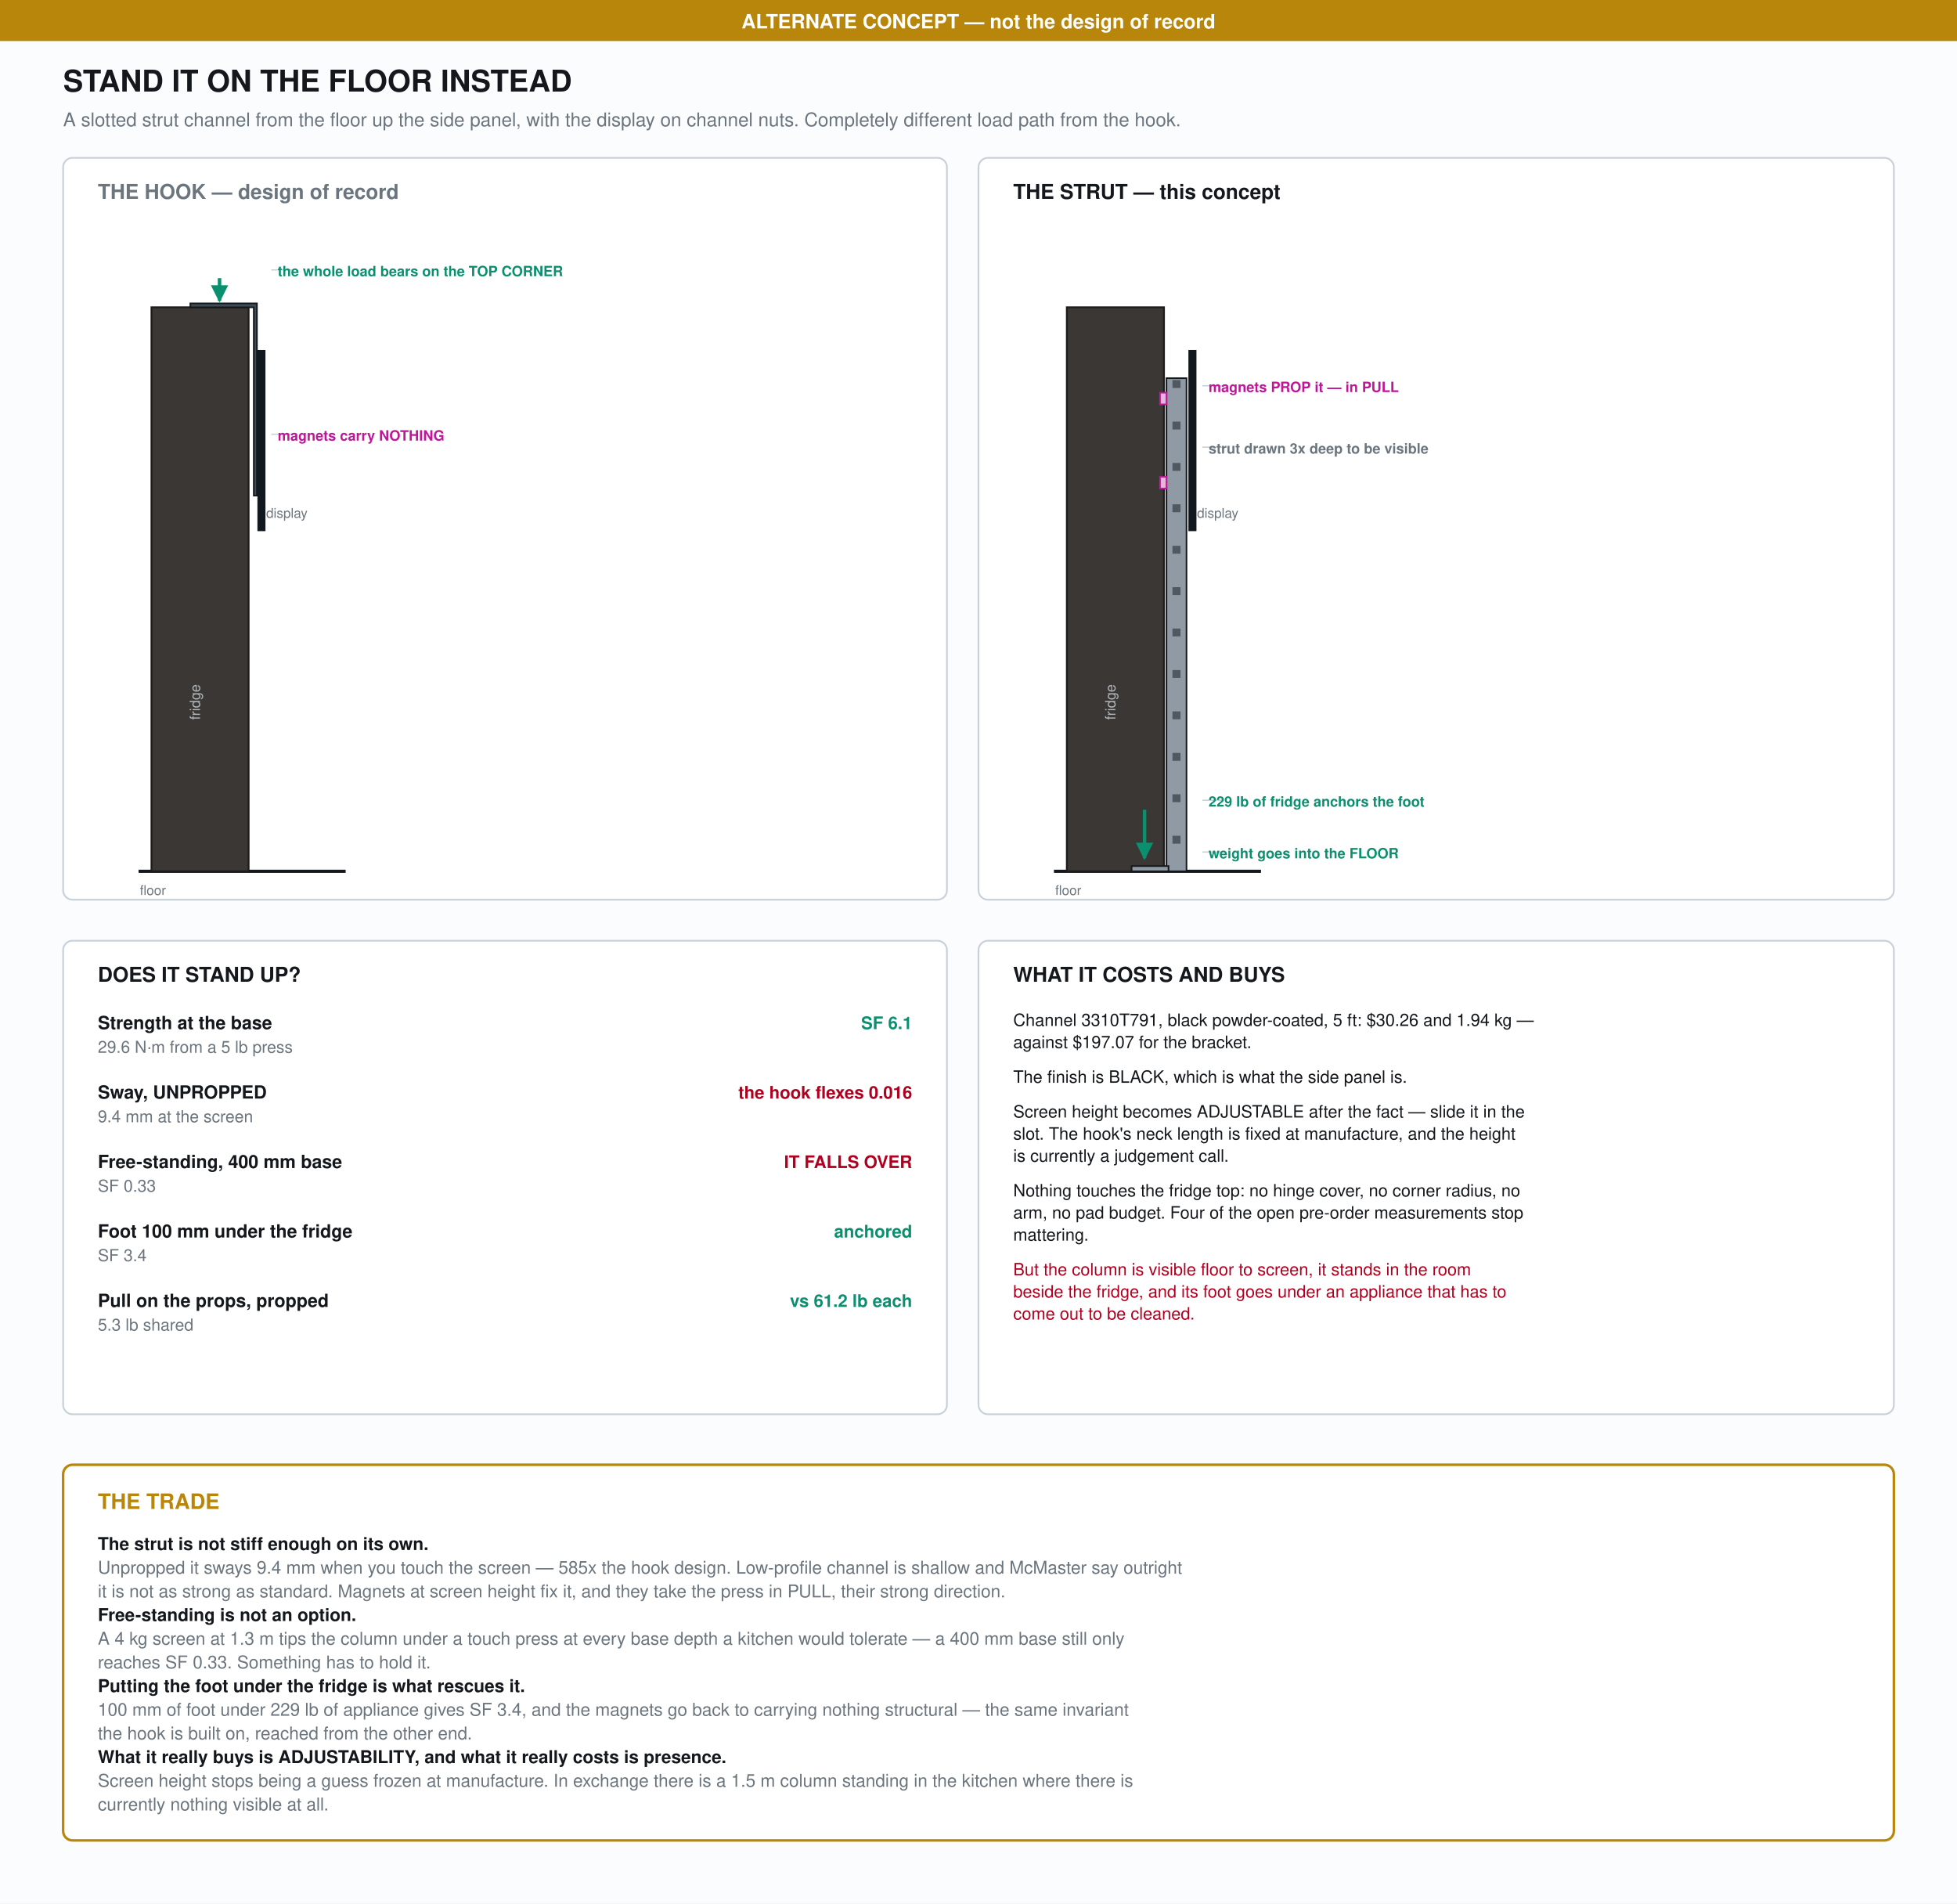
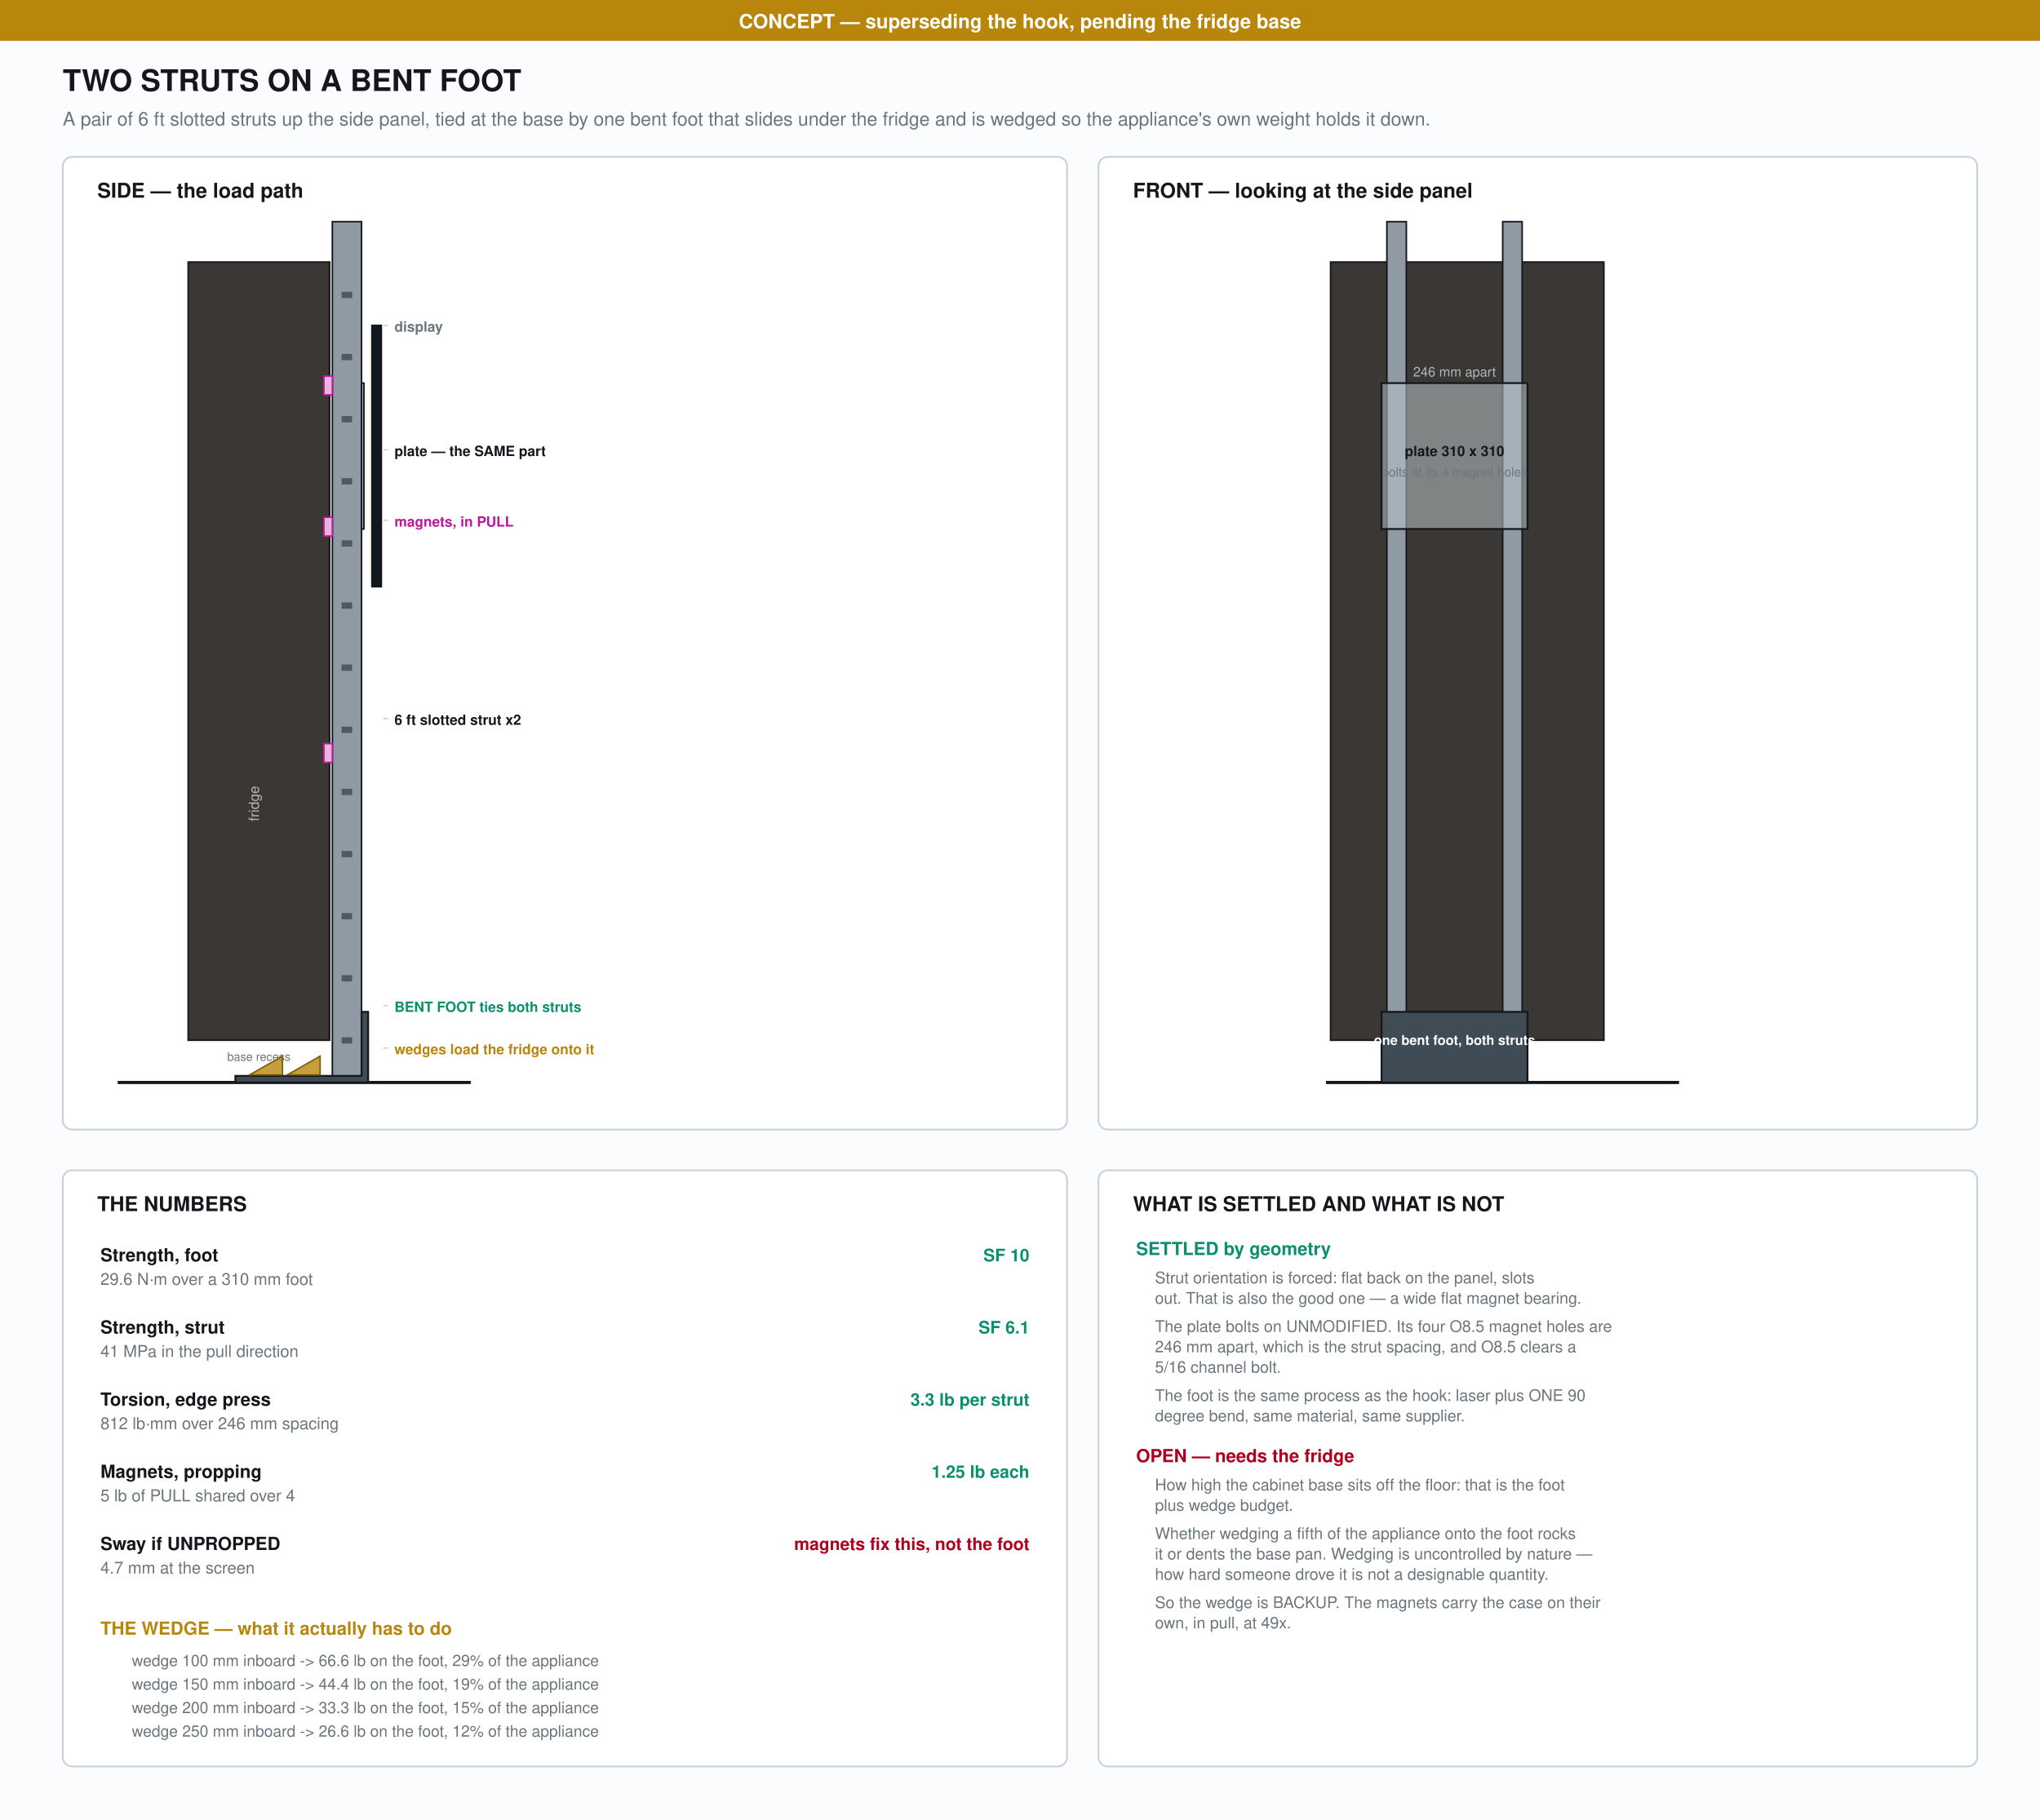
- <svg xmlns="http://www.w3.org/2000/svg" width="1240" height="1206" viewBox="0 0 1240 1206">
-   <rect width="1240" height="1206" fill="#fbfcfd" />
-   <defs>
-     <marker id="ar" viewBox="0 0 10 10" refX="9" refY="5" markerWidth="5" markerHeight="5" orient="auto">
-       <path d="M0,0 L10,5 L0,10 z" fill="#0a8f6f" />
-     </marker>
-   </defs>
-   <rect width="1240" height="26" fill="#b8860b" />
-   <text x="620.00" y="18.00" font-family="Helvetica,Arial,sans-serif" font-size="12.5" text-anchor="middle" fill="#fff" font-weight="bold">ALTERNATE CONCEPT — not the design of record</text>
-   <text x="40.00" y="58.00" font-family="Helvetica,Arial,sans-serif" font-size="19" text-anchor="start" fill="#14181c" font-weight="bold">STAND IT ON THE FLOOR INSTEAD</text>
-   <text x="40.00" y="80.00" font-family="Helvetica,Arial,sans-serif" font-size="12" text-anchor="start" fill="#6b757e" font-weight="normal">A slotted strut channel from the floor up the side panel, with the display on channel nuts. Completely different load path from the hook.</text>
-   <rect x="40.0" y="100.0" width="560.0" height="470.0" rx="6" fill="#fff" stroke="#c9d1d8" stroke-width="1.1" />
-   <text x="62.00" y="126.00" font-family="Helvetica,Arial,sans-serif" font-size="13" text-anchor="start" fill="#6b757e" font-weight="bold">THE HOOK — design of record</text>
-   <line x1="87.8" y1="552.0" x2="219.0" y2="552.0" stroke="#14181c" stroke-width="2" />
-   <text x="88.62" y="567.00" font-family="Helvetica,Arial,sans-serif" font-size="8.5" text-anchor="start" fill="#6b757e" font-weight="normal">floor</text>
-   <rect x="96.0" y="194.7" width="61.5" height="357.3" fill="#3a3734" stroke="#1f1d1b" stroke-width="1.2" />
-   <text x="126.75" y="444.80" font-family="Helvetica,Arial,sans-serif" font-size="9" text-anchor="middle" fill="#b0b6b9" font-weight="normal" transform="rotate(-90.0 126.75 444.80)">fridge</text>
-   <path d="M160.8 314.0 L160.8 194.7 L120.6 194.7 L120.6 192.2 L162.8 192.2 L162.8 314.0 Z" fill="#3f4b55" stroke="#14181c" stroke-width="1" />
-   <path d="M139.1 176.2 L139.1 190.6" stroke="#0a8f6f" stroke-width="2.2" marker-end="url(#ar)" />
-   <rect x="163.6" y="222.2" width="4.1" height="113.8" fill="#101820" stroke="#14181c" stroke-width="1" />
-   <text x="168.65" y="328.04" font-family="Helvetica,Arial,sans-serif" font-size="8.5" text-anchor="start" fill="#6b757e" font-weight="normal">display</text>
-   <line x1="185.6" y1="171.0" x2="171.9" y2="171.0" stroke="#c9d1d8" stroke-width="0.8" />
-   <line x1="185.6" y1="275.1" x2="171.9" y2="275.1" stroke="#c9d1d8" stroke-width="0.8" />
-   <text x="175.95" y="174.99" font-family="Helvetica,Arial,sans-serif" font-size="9.0" text-anchor="start" fill="#0a8f6f" font-weight="bold">the whole load bears on the TOP CORNER</text>
-   <text x="175.95" y="279.13" font-family="Helvetica,Arial,sans-serif" font-size="9.0" text-anchor="start" fill="#c0169a" font-weight="bold">magnets carry NOTHING</text>
-   <rect x="620.0" y="100.0" width="580.0" height="470.0" rx="6" fill="#fff" stroke="#c9d1d8" stroke-width="1.1" />
-   <text x="642.00" y="126.00" font-family="Helvetica,Arial,sans-serif" font-size="13" text-anchor="start" fill="#14181c" font-weight="bold">THE STRUT — this concept</text>
-   <line x1="667.8" y1="552.0" x2="799.0" y2="552.0" stroke="#14181c" stroke-width="2" />
-   <text x="668.62" y="567.00" font-family="Helvetica,Arial,sans-serif" font-size="8.5" text-anchor="start" fill="#6b757e" font-weight="normal">floor</text>
-   <rect x="676.0" y="194.7" width="61.5" height="357.3" fill="#3a3734" stroke="#1f1d1b" stroke-width="1.2" />
-   <text x="706.75" y="444.80" font-family="Helvetica,Arial,sans-serif" font-size="9" text-anchor="middle" fill="#b0b6b9" font-weight="normal" transform="rotate(-90.0 706.75 444.80)">fridge</text>
-   <rect x="739.1" y="239.6" width="12.7" height="312.4" fill="#8f9aa4" stroke="#14181c" stroke-width="1" />
-   <rect x="742.9" y="529.5" width="5.1" height="5" fill="#14181c" fill-opacity="0.5" />
-   <rect x="742.9" y="503.2" width="5.1" height="5" fill="#14181c" fill-opacity="0.5" />
-   <rect x="742.9" y="477.0" width="5.1" height="5" fill="#14181c" fill-opacity="0.5" />
-   <rect x="742.9" y="450.7" width="5.1" height="5" fill="#14181c" fill-opacity="0.5" />
-   <rect x="742.9" y="424.5" width="5.1" height="5" fill="#14181c" fill-opacity="0.5" />
-   <rect x="742.9" y="398.2" width="5.1" height="5" fill="#14181c" fill-opacity="0.5" />
-   <rect x="742.9" y="372.0" width="5.1" height="5" fill="#14181c" fill-opacity="0.5" />
-   <rect x="742.9" y="345.8" width="5.1" height="5" fill="#14181c" fill-opacity="0.5" />
-   <rect x="742.9" y="319.5" width="5.1" height="5" fill="#14181c" fill-opacity="0.5" />
-   <rect x="742.9" y="293.3" width="5.1" height="5" fill="#14181c" fill-opacity="0.5" />
-   <rect x="742.9" y="267.1" width="5.1" height="5" fill="#14181c" fill-opacity="0.5" />
-   <rect x="742.9" y="240.8" width="5.1" height="5" fill="#14181c" fill-opacity="0.5" />
-   <rect x="717.0" y="548.7" width="23.4" height="3.3" fill="#8f9aa4" stroke="#14181c" stroke-width="1" />
-   <path d="M725.2 513.0 L725.2 543.8" stroke="#0a8f6f" stroke-width="2.2" marker-end="url(#ar)" />
-   <rect x="735.0" y="302.1" width="4.1" height="7.4" fill="#e7b6dd" stroke="#c0169a" stroke-width="1" />
-   <rect x="735.0" y="248.8" width="4.1" height="7.4" fill="#e7b6dd" stroke="#c0169a" stroke-width="1" />
-   <rect x="753.5" y="222.2" width="4.1" height="113.8" fill="#101820" stroke="#14181c" stroke-width="1" />
-   <text x="758.47" y="328.04" font-family="Helvetica,Arial,sans-serif" font-size="8.5" text-anchor="start" fill="#6b757e" font-weight="normal">display</text>
-   <line x1="775.5" y1="244.4" x2="761.8" y2="244.4" stroke="#c9d1d8" stroke-width="0.8" />
-   <line x1="775.5" y1="283.3" x2="761.8" y2="283.3" stroke="#c9d1d8" stroke-width="0.8" />
-   <line x1="775.5" y1="507.0" x2="761.8" y2="507.0" stroke="#c9d1d8" stroke-width="0.8" />
-   <line x1="775.5" y1="539.8" x2="761.8" y2="539.8" stroke="#c9d1d8" stroke-width="0.8" />
-   <text x="765.77" y="248.38" font-family="Helvetica,Arial,sans-serif" font-size="9.0" text-anchor="start" fill="#c0169a" font-weight="bold">magnets PROP it — in PULL</text>
-   <text x="765.77" y="287.33" font-family="Helvetica,Arial,sans-serif" font-size="9.0" text-anchor="start" fill="#6b757e" font-weight="bold">strut drawn 3x deep to be visible</text>
-   <text x="765.77" y="511.00" font-family="Helvetica,Arial,sans-serif" font-size="9.0" text-anchor="start" fill="#0a8f6f" font-weight="bold">229 lb of fridge anchors the foot</text>
-   <text x="765.77" y="543.80" font-family="Helvetica,Arial,sans-serif" font-size="9.0" text-anchor="start" fill="#0a8f6f" font-weight="bold">weight goes into the FLOOR</text>
-   <rect x="40.0" y="596.0" width="560.0" height="300.0" rx="6" fill="#fff" stroke="#c9d1d8" stroke-width="1.1" />
-   <text x="62.00" y="622.00" font-family="Helvetica,Arial,sans-serif" font-size="13" text-anchor="start" fill="#14181c" font-weight="bold">DOES IT STAND UP?</text>
-   <text x="62.00" y="652.00" font-family="Helvetica,Arial,sans-serif" font-size="11.5" text-anchor="start" fill="#14181c" font-weight="bold">Strength at the base</text>
-   <text x="62.00" y="667.00" font-family="Helvetica,Arial,sans-serif" font-size="10.5" text-anchor="start" fill="#6b757e" font-weight="normal">29.6 N·m from a 5 lb press</text>
-   <text x="578.00" y="652.00" font-family="Helvetica,Arial,sans-serif" font-size="11" text-anchor="end" fill="#0a8f6f" font-weight="bold">SF 6.1</text>
-   <text x="62.00" y="696.00" font-family="Helvetica,Arial,sans-serif" font-size="11.5" text-anchor="start" fill="#14181c" font-weight="bold">Sway, UNPROPPED</text>
-   <text x="62.00" y="711.00" font-family="Helvetica,Arial,sans-serif" font-size="10.5" text-anchor="start" fill="#6b757e" font-weight="normal">9.4 mm at the screen</text>
-   <text x="578.00" y="696.00" font-family="Helvetica,Arial,sans-serif" font-size="11" text-anchor="end" fill="#b00020" font-weight="bold">the hook flexes 0.016</text>
-   <text x="62.00" y="740.00" font-family="Helvetica,Arial,sans-serif" font-size="11.5" text-anchor="start" fill="#14181c" font-weight="bold">Free-standing, 400 mm base</text>
-   <text x="62.00" y="755.00" font-family="Helvetica,Arial,sans-serif" font-size="10.5" text-anchor="start" fill="#6b757e" font-weight="normal">SF 0.33</text>
-   <text x="578.00" y="740.00" font-family="Helvetica,Arial,sans-serif" font-size="11" text-anchor="end" fill="#b00020" font-weight="bold">IT FALLS OVER</text>
-   <text x="62.00" y="784.00" font-family="Helvetica,Arial,sans-serif" font-size="11.5" text-anchor="start" fill="#14181c" font-weight="bold">Foot 100 mm under the fridge</text>
-   <text x="62.00" y="799.00" font-family="Helvetica,Arial,sans-serif" font-size="10.5" text-anchor="start" fill="#6b757e" font-weight="normal">SF 3.4</text>
-   <text x="578.00" y="784.00" font-family="Helvetica,Arial,sans-serif" font-size="11" text-anchor="end" fill="#0a8f6f" font-weight="bold">anchored</text>
-   <text x="62.00" y="828.00" font-family="Helvetica,Arial,sans-serif" font-size="11.5" text-anchor="start" fill="#14181c" font-weight="bold">Pull on the props, propped</text>
-   <text x="62.00" y="843.00" font-family="Helvetica,Arial,sans-serif" font-size="10.5" text-anchor="start" fill="#6b757e" font-weight="normal">5.3 lb shared</text>
-   <text x="578.00" y="828.00" font-family="Helvetica,Arial,sans-serif" font-size="11" text-anchor="end" fill="#0a8f6f" font-weight="bold">vs 61.2 lb each</text>
-   <rect x="620.0" y="596.0" width="580.0" height="300.0" rx="6" fill="#fff" stroke="#c9d1d8" stroke-width="1.1" />
-   <text x="642.00" y="622.00" font-family="Helvetica,Arial,sans-serif" font-size="13" text-anchor="start" fill="#14181c" font-weight="bold">WHAT IT COSTS AND BUYS</text>
-   <text x="642.00" y="650.00" font-family="Helvetica,Arial,sans-serif" font-size="10.8" text-anchor="start" fill="#14181c" font-weight="normal">Channel 3310T791, black powder-coated, 5 ft: $30.26 and 1.94 kg —</text>
-   <text x="642.00" y="664.00" font-family="Helvetica,Arial,sans-serif" font-size="10.8" text-anchor="start" fill="#14181c" font-weight="normal">against $197.07 for the bracket.</text>
-   <text x="642.00" y="686.00" font-family="Helvetica,Arial,sans-serif" font-size="10.8" text-anchor="start" fill="#14181c" font-weight="normal">The finish is BLACK, which is what the side panel is.</text>
-   <text x="642.00" y="708.00" font-family="Helvetica,Arial,sans-serif" font-size="10.8" text-anchor="start" fill="#14181c" font-weight="normal">Screen height becomes ADJUSTABLE after the fact — slide it in the</text>
-   <text x="642.00" y="722.00" font-family="Helvetica,Arial,sans-serif" font-size="10.8" text-anchor="start" fill="#14181c" font-weight="normal">slot. The hook's neck length is fixed at manufacture, and the height</text>
-   <text x="642.00" y="736.00" font-family="Helvetica,Arial,sans-serif" font-size="10.8" text-anchor="start" fill="#14181c" font-weight="normal">is currently a judgement call.</text>
-   <text x="642.00" y="758.00" font-family="Helvetica,Arial,sans-serif" font-size="10.8" text-anchor="start" fill="#14181c" font-weight="normal">Nothing touches the fridge top: no hinge cover, no corner radius, no</text>
-   <text x="642.00" y="772.00" font-family="Helvetica,Arial,sans-serif" font-size="10.8" text-anchor="start" fill="#14181c" font-weight="normal">arm, no pad budget. Four of the open pre-order measurements stop</text>
-   <text x="642.00" y="786.00" font-family="Helvetica,Arial,sans-serif" font-size="10.8" text-anchor="start" fill="#14181c" font-weight="normal">mattering.</text>
-   <text x="642.00" y="808.00" font-family="Helvetica,Arial,sans-serif" font-size="10.8" text-anchor="start" fill="#b00020" font-weight="normal">But the column is visible floor to screen, it stands in the room</text>
-   <text x="642.00" y="822.00" font-family="Helvetica,Arial,sans-serif" font-size="10.8" text-anchor="start" fill="#b00020" font-weight="normal">beside the fridge, and its foot goes under an appliance that has to</text>
-   <text x="642.00" y="836.00" font-family="Helvetica,Arial,sans-serif" font-size="10.8" text-anchor="start" fill="#b00020" font-weight="normal">come out to be cleaned.</text>
-   <rect x="40" y="928.0" width="1160.0" height="238" rx="6" fill="#fff" stroke="#b8860b" stroke-width="1.6" />
-   <text x="62.00" y="956.00" font-family="Helvetica,Arial,sans-serif" font-size="13.5" text-anchor="start" fill="#b8860b" font-weight="bold">THE TRADE</text>
-   <text x="62.00" y="982.00" font-family="Helvetica,Arial,sans-serif" font-size="11.2" text-anchor="start" fill="#14181c" font-weight="bold">The strut is not stiff enough on its own.</text>
-   <text x="62.00" y="997.00" font-family="Helvetica,Arial,sans-serif" font-size="11.2" text-anchor="start" fill="#6b757e" font-weight="normal">Unpropped it sways 9.4 mm when you touch the screen — 585x the hook design. Low-profile channel is shallow and McMaster say outright</text>
-   <text x="62.00" y="1012.00" font-family="Helvetica,Arial,sans-serif" font-size="11.2" text-anchor="start" fill="#6b757e" font-weight="normal">it is not as strong as standard. Magnets at screen height fix it, and they take the press in PULL, their strong direction.</text>
-   <text x="62.00" y="1027.00" font-family="Helvetica,Arial,sans-serif" font-size="11.2" text-anchor="start" fill="#14181c" font-weight="bold">Free-standing is not an option.</text>
-   <text x="62.00" y="1042.00" font-family="Helvetica,Arial,sans-serif" font-size="11.2" text-anchor="start" fill="#6b757e" font-weight="normal">A 4 kg screen at 1.3 m tips the column under a touch press at every base depth a kitchen would tolerate — a 400 mm base still only</text>
-   <text x="62.00" y="1057.00" font-family="Helvetica,Arial,sans-serif" font-size="11.2" text-anchor="start" fill="#6b757e" font-weight="normal">reaches SF 0.33. Something has to hold it.</text>
-   <text x="62.00" y="1072.00" font-family="Helvetica,Arial,sans-serif" font-size="11.2" text-anchor="start" fill="#14181c" font-weight="bold">Putting the foot under the fridge is what rescues it.</text>
-   <text x="62.00" y="1087.00" font-family="Helvetica,Arial,sans-serif" font-size="11.2" text-anchor="start" fill="#6b757e" font-weight="normal">100 mm of foot under 229 lb of appliance gives SF 3.4, and the magnets go back to carrying nothing structural — the same invariant</text>
-   <text x="62.00" y="1102.00" font-family="Helvetica,Arial,sans-serif" font-size="11.2" text-anchor="start" fill="#6b757e" font-weight="normal">the hook is built on, reached from the other end.</text>
-   <text x="62.00" y="1117.00" font-family="Helvetica,Arial,sans-serif" font-size="11.2" text-anchor="start" fill="#14181c" font-weight="bold">What it really buys is ADJUSTABILITY, and what it really costs is presence.</text>
-   <text x="62.00" y="1132.00" font-family="Helvetica,Arial,sans-serif" font-size="11.2" text-anchor="start" fill="#6b757e" font-weight="normal">Screen height stops being a guess frozen at manufacture. In exchange there is a 1.5 m column standing in the kitchen where there is</text>
-   <text x="62.00" y="1147.00" font-family="Helvetica,Arial,sans-serif" font-size="11.2" text-anchor="start" fill="#6b757e" font-weight="normal">currently nothing visible at all.</text>
+ <svg xmlns="http://www.w3.org/2000/svg" width="1300" height="1160" viewBox="0 0 1300 1160">
+   <rect width="1300" height="1160" fill="#fbfcfd" />
+   <rect width="1300" height="26" fill="#b8860b" />
+   <text x="650.00" y="18.00" font-family="Helvetica,Arial,sans-serif" font-size="12.5" text-anchor="middle" fill="#fff" font-weight="bold">CONCEPT — superseding the hook, pending the fridge base</text>
+   <text x="40.00" y="58.00" font-family="Helvetica,Arial,sans-serif" font-size="19" text-anchor="start" fill="#14181c" font-weight="bold">TWO STRUTS ON A BENT FOOT</text>
+   <text x="40.00" y="80.00" font-family="Helvetica,Arial,sans-serif" font-size="12" text-anchor="start" fill="#6b757e" font-weight="normal">A pair of 6 ft slotted struts up the side panel, tied at the base by one bent foot that slides under the fridge and is wedged so the appliance's own weight holds it down.</text>
+   <rect x="40.0" y="100.0" width="640.0" height="620.0" rx="6" fill="#fff" stroke="#c9d1d8" stroke-width="1.1" />
+   <text x="62.00" y="126.00" font-family="Helvetica,Arial,sans-serif" font-size="13" text-anchor="start" fill="#14181c" font-weight="bold">SIDE — the load path</text>
+   <line x1="75.0" y1="690.0" x2="300.0" y2="690.0" stroke="#14181c" stroke-width="2" />
+   <rect x="120.0" y="167.1" width="90.0" height="495.9" fill="#3a3734" stroke="#1f1d1b" stroke-width="1.2" />
+   <text x="165.00" y="512.21" font-family="Helvetica,Arial,sans-serif" font-size="9" text-anchor="middle" fill="#b0b6b9" font-weight="normal" transform="rotate(-90.0 165.00 512.21)">fridge</text>
+   <text x="165.00" y="676.20" font-family="Helvetica,Arial,sans-serif" font-size="7.5" text-anchor="middle" fill="#6b757e" font-weight="normal">base recess</text>
+   <rect x="211.8" y="141.3" width="18.6" height="548.7" fill="#8f9aa4" stroke="#14181c" stroke-width="1" />
+   <rect x="217.7" y="661.2" width="6.7" height="4" fill="#14181c" fill-opacity="0.5" />
+   <rect x="217.7" y="621.6" width="6.7" height="4" fill="#14181c" fill-opacity="0.5" />
+   <rect x="217.7" y="582.0" width="6.7" height="4" fill="#14181c" fill-opacity="0.5" />
+   <rect x="217.7" y="542.4" width="6.7" height="4" fill="#14181c" fill-opacity="0.5" />
+   <rect x="217.7" y="502.8" width="6.7" height="4" fill="#14181c" fill-opacity="0.5" />
+   <rect x="217.7" y="463.2" width="6.7" height="4" fill="#14181c" fill-opacity="0.5" />
+   <rect x="217.7" y="423.6" width="6.7" height="4" fill="#14181c" fill-opacity="0.5" />
+   <rect x="217.7" y="384.0" width="6.7" height="4" fill="#14181c" fill-opacity="0.5" />
+   <rect x="217.7" y="344.4" width="6.7" height="4" fill="#14181c" fill-opacity="0.5" />
+   <rect x="217.7" y="304.8" width="6.7" height="4" fill="#14181c" fill-opacity="0.5" />
+   <rect x="217.7" y="265.2" width="6.7" height="4" fill="#14181c" fill-opacity="0.5" />
+   <rect x="217.7" y="225.6" width="6.7" height="4" fill="#14181c" fill-opacity="0.5" />
+   <rect x="217.7" y="186.0" width="6.7" height="4" fill="#14181c" fill-opacity="0.5" />
+   <path d="M230.4 645.0 L230.4 685.8 L150.0 685.8 L150.0 690.0 L234.6 690.0 L234.6 645.0 Z" fill="#3f4b55" stroke="#14181c" stroke-width="1.2" />
+   <path d="M159.0 685.2 L180.0 685.2 L180.0 673.2 Z" fill="#b8860b" fill-opacity="0.8" stroke="#7a5c00" stroke-width="0.9" />
+   <path d="M183.0 685.2 L204.0 685.2 L204.0 673.2 Z" fill="#b8860b" fill-opacity="0.8" stroke="#7a5c00" stroke-width="0.9" />
+   <rect x="206.4" y="329.7" width="5.4" height="12.0" fill="#e7b6dd" stroke="#c0169a" stroke-width="1" />
+   <rect x="206.4" y="239.7" width="5.4" height="12.0" fill="#e7b6dd" stroke="#c0169a" stroke-width="1" />
+   <rect x="206.4" y="474.0" width="5.4" height="12.0" fill="#e7b6dd" stroke="#c0169a" stroke-width="1" />
+   <rect x="230.4" y="244.2" width="1.5" height="93.0" fill="#b9c2c9" stroke="#14181c" stroke-width="1" />
+   <rect x="237.0" y="207.4" width="6.0" height="166.6" fill="#101820" stroke="#14181c" stroke-width="1" />
+   <line x1="244.2" y1="207.4" x2="247.4" y2="207.4" stroke="#c9d1d8" stroke-width="0.8" />
+   <line x1="244.2" y1="286.7" x2="247.4" y2="286.7" stroke="#c9d1d8" stroke-width="0.8" />
+   <line x1="244.2" y1="331.7" x2="247.4" y2="331.7" stroke="#c9d1d8" stroke-width="0.8" />
+   <line x1="244.2" y1="458.0" x2="247.4" y2="458.0" stroke="#c9d1d8" stroke-width="0.8" />
+   <line x1="244.2" y1="641.0" x2="247.4" y2="641.0" stroke="#c9d1d8" stroke-width="0.8" />
+   <line x1="244.2" y1="668.0" x2="247.4" y2="668.0" stroke="#c9d1d8" stroke-width="0.8" />
+   <text x="251.37" y="211.39" font-family="Helvetica,Arial,sans-serif" font-size="9.0" text-anchor="start" fill="#6b757e" font-weight="bold">display</text>
+   <text x="251.37" y="290.68" font-family="Helvetica,Arial,sans-serif" font-size="9.0" text-anchor="start" fill="#14181c" font-weight="bold">plate — the SAME part</text>
+   <text x="251.37" y="335.68" font-family="Helvetica,Arial,sans-serif" font-size="9.0" text-anchor="start" fill="#c0169a" font-weight="bold">magnets, in PULL</text>
+   <text x="251.37" y="462.00" font-family="Helvetica,Arial,sans-serif" font-size="9.0" text-anchor="start" fill="#14181c" font-weight="bold">6 ft slotted strut x2</text>
+   <text x="251.37" y="645.00" font-family="Helvetica,Arial,sans-serif" font-size="9.0" text-anchor="start" fill="#0a8f6f" font-weight="bold">BENT FOOT ties both struts</text>
+   <text x="251.37" y="672.00" font-family="Helvetica,Arial,sans-serif" font-size="9.0" text-anchor="start" fill="#b8860b" font-weight="bold">wedges load the fridge onto it</text>
+   <rect x="700.0" y="100.0" width="560.0" height="620.0" rx="6" fill="#fff" stroke="#c9d1d8" stroke-width="1.1" />
+   <text x="722.00" y="126.00" font-family="Helvetica,Arial,sans-serif" font-size="13" text-anchor="start" fill="#14181c" font-weight="bold">FRONT — looking at the side panel</text>
+   <line x1="845.0" y1="690.0" x2="1070.0" y2="690.0" stroke="#14181c" stroke-width="2" />
+   <rect x="848.0" y="167.1" width="174.0" height="495.9" fill="#3a3734" stroke="#1f1d1b" stroke-width="1.2" />
+   <rect x="883.8" y="141.3" width="12.4" height="548.7" fill="#8f9aa4" stroke="#14181c" stroke-width="1" />
+   <rect x="957.6" y="141.3" width="12.4" height="548.7" fill="#8f9aa4" stroke="#14181c" stroke-width="1" />
+   <rect x="880.4" y="645.0" width="93.0" height="45.0" fill="#3f4b55" stroke="#14181c" stroke-width="1.2" />
+   <rect x="880.4" y="244.2" width="93.0" height="93.0" fill="#b9c2c9" fill-opacity="0.55" stroke="#14181c" stroke-width="1.2" />
+   <text x="926.90" y="290.68" font-family="Helvetica,Arial,sans-serif" font-size="9" text-anchor="middle" fill="#14181c" font-weight="bold">plate 310 x 310</text>
+   <text x="926.90" y="303.68" font-family="Helvetica,Arial,sans-serif" font-size="8" text-anchor="middle" fill="#6b757e" font-weight="normal">bolts at its 4 magnet holes</text>
+   <text x="926.90" y="666.00" font-family="Helvetica,Arial,sans-serif" font-size="8.5" text-anchor="middle" fill="#fff" font-weight="bold">one bent foot, both struts</text>
+   <text x="926.90" y="240.00" font-family="Helvetica,Arial,sans-serif" font-size="8.5" text-anchor="middle" fill="#b0b6b9" font-weight="normal">246 mm apart</text>
+   <rect x="40.0" y="746.0" width="640.0" height="380.0" rx="6" fill="#fff" stroke="#c9d1d8" stroke-width="1.1" />
+   <text x="62.00" y="772.00" font-family="Helvetica,Arial,sans-serif" font-size="13" text-anchor="start" fill="#14181c" font-weight="bold">THE NUMBERS</text>
+   <text x="64.00" y="804.00" font-family="Helvetica,Arial,sans-serif" font-size="11.5" text-anchor="start" fill="#14181c" font-weight="bold">Strength, foot</text>
+   <text x="64.00" y="819.00" font-family="Helvetica,Arial,sans-serif" font-size="10.5" text-anchor="start" fill="#6b757e" font-weight="normal">29.6 N·m over a 310 mm foot</text>
+   <text x="656.00" y="804.00" font-family="Helvetica,Arial,sans-serif" font-size="11" text-anchor="end" fill="#0a8f6f" font-weight="bold">SF 10</text>
+   <text x="64.00" y="850.00" font-family="Helvetica,Arial,sans-serif" font-size="11.5" text-anchor="start" fill="#14181c" font-weight="bold">Strength, strut</text>
+   <text x="64.00" y="865.00" font-family="Helvetica,Arial,sans-serif" font-size="10.5" text-anchor="start" fill="#6b757e" font-weight="normal">41 MPa in the pull direction</text>
+   <text x="656.00" y="850.00" font-family="Helvetica,Arial,sans-serif" font-size="11" text-anchor="end" fill="#0a8f6f" font-weight="bold">SF 6.1</text>
+   <text x="64.00" y="896.00" font-family="Helvetica,Arial,sans-serif" font-size="11.5" text-anchor="start" fill="#14181c" font-weight="bold">Torsion, edge press</text>
+   <text x="64.00" y="911.00" font-family="Helvetica,Arial,sans-serif" font-size="10.5" text-anchor="start" fill="#6b757e" font-weight="normal">812 lb·mm over 246 mm spacing</text>
+   <text x="656.00" y="896.00" font-family="Helvetica,Arial,sans-serif" font-size="11" text-anchor="end" fill="#0a8f6f" font-weight="bold">3.3 lb per strut</text>
+   <text x="64.00" y="942.00" font-family="Helvetica,Arial,sans-serif" font-size="11.5" text-anchor="start" fill="#14181c" font-weight="bold">Magnets, propping</text>
+   <text x="64.00" y="957.00" font-family="Helvetica,Arial,sans-serif" font-size="10.5" text-anchor="start" fill="#6b757e" font-weight="normal">5 lb of PULL shared over 4</text>
+   <text x="656.00" y="942.00" font-family="Helvetica,Arial,sans-serif" font-size="11" text-anchor="end" fill="#0a8f6f" font-weight="bold">1.25 lb each</text>
+   <text x="64.00" y="988.00" font-family="Helvetica,Arial,sans-serif" font-size="11.5" text-anchor="start" fill="#14181c" font-weight="bold">Sway if UNPROPPED</text>
+   <text x="64.00" y="1003.00" font-family="Helvetica,Arial,sans-serif" font-size="10.5" text-anchor="start" fill="#6b757e" font-weight="normal">4.7 mm at the screen</text>
+   <text x="656.00" y="988.00" font-family="Helvetica,Arial,sans-serif" font-size="11" text-anchor="end" fill="#b00020" font-weight="bold">magnets fix this, not the foot</text>
+   <text x="64.00" y="1042.00" font-family="Helvetica,Arial,sans-serif" font-size="11.5" text-anchor="start" fill="#b8860b" font-weight="bold">THE WEDGE — what it actually has to do</text>
+   <text x="84.00" y="1062.00" font-family="Helvetica,Arial,sans-serif" font-size="10" text-anchor="start" fill="#6b757e" font-weight="normal">wedge 100 mm inboard  -&gt;   66.6 lb on the foot, 29% of the appliance</text>
+   <text x="84.00" y="1077.00" font-family="Helvetica,Arial,sans-serif" font-size="10" text-anchor="start" fill="#6b757e" font-weight="normal">wedge 150 mm inboard  -&gt;   44.4 lb on the foot, 19% of the appliance</text>
+   <text x="84.00" y="1092.00" font-family="Helvetica,Arial,sans-serif" font-size="10" text-anchor="start" fill="#6b757e" font-weight="normal">wedge 200 mm inboard  -&gt;   33.3 lb on the foot, 15% of the appliance</text>
+   <text x="84.00" y="1107.00" font-family="Helvetica,Arial,sans-serif" font-size="10" text-anchor="start" fill="#6b757e" font-weight="normal">wedge 250 mm inboard  -&gt;   26.6 lb on the foot, 12% of the appliance</text>
+   <rect x="700.0" y="746.0" width="560.0" height="380.0" rx="6" fill="#fff" stroke="#c9d1d8" stroke-width="1.1" />
+   <text x="722.00" y="772.00" font-family="Helvetica,Arial,sans-serif" font-size="13" text-anchor="start" fill="#14181c" font-weight="bold">WHAT IS SETTLED AND WHAT IS NOT</text>
+   <text x="724.00" y="800.00" font-family="Helvetica,Arial,sans-serif" font-size="11.5" text-anchor="start" fill="#0a8f6f" font-weight="bold">SETTLED by geometry</text>
+   <text x="736.00" y="818.00" font-family="Helvetica,Arial,sans-serif" font-size="10.2" text-anchor="start" fill="#6b757e" font-weight="normal">Strut orientation is forced: flat back on the panel, slots</text>
+   <text x="736.00" y="831.00" font-family="Helvetica,Arial,sans-serif" font-size="10.2" text-anchor="start" fill="#6b757e" font-weight="normal">out. That is also the good one — a wide flat magnet bearing.</text>
+   <text x="736.00" y="849.00" font-family="Helvetica,Arial,sans-serif" font-size="10.2" text-anchor="start" fill="#6b757e" font-weight="normal">The plate bolts on UNMODIFIED. Its four O8.5 magnet holes are</text>
+   <text x="736.00" y="862.00" font-family="Helvetica,Arial,sans-serif" font-size="10.2" text-anchor="start" fill="#6b757e" font-weight="normal">246 mm apart, which is the strut spacing, and O8.5 clears a</text>
+   <text x="736.00" y="875.00" font-family="Helvetica,Arial,sans-serif" font-size="10.2" text-anchor="start" fill="#6b757e" font-weight="normal">5/16 channel bolt.</text>
+   <text x="736.00" y="893.00" font-family="Helvetica,Arial,sans-serif" font-size="10.2" text-anchor="start" fill="#6b757e" font-weight="normal">The foot is the same process as the hook: laser plus ONE 90</text>
+   <text x="736.00" y="906.00" font-family="Helvetica,Arial,sans-serif" font-size="10.2" text-anchor="start" fill="#6b757e" font-weight="normal">degree bend, same material, same supplier.</text>
+   <text x="724.00" y="932.00" font-family="Helvetica,Arial,sans-serif" font-size="11.5" text-anchor="start" fill="#b00020" font-weight="bold">OPEN — needs the fridge</text>
+   <text x="736.00" y="950.00" font-family="Helvetica,Arial,sans-serif" font-size="10.2" text-anchor="start" fill="#6b757e" font-weight="normal">How high the cabinet base sits off the floor: that is the foot</text>
+   <text x="736.00" y="963.00" font-family="Helvetica,Arial,sans-serif" font-size="10.2" text-anchor="start" fill="#6b757e" font-weight="normal">plus wedge budget.</text>
+   <text x="736.00" y="981.00" font-family="Helvetica,Arial,sans-serif" font-size="10.2" text-anchor="start" fill="#6b757e" font-weight="normal">Whether wedging a fifth of the appliance onto the foot rocks</text>
+   <text x="736.00" y="994.00" font-family="Helvetica,Arial,sans-serif" font-size="10.2" text-anchor="start" fill="#6b757e" font-weight="normal">it or dents the base pan. Wedging is uncontrolled by nature —</text>
+   <text x="736.00" y="1007.00" font-family="Helvetica,Arial,sans-serif" font-size="10.2" text-anchor="start" fill="#6b757e" font-weight="normal">how hard someone drove it is not a designable quantity.</text>
+   <text x="736.00" y="1025.00" font-family="Helvetica,Arial,sans-serif" font-size="10.2" text-anchor="start" fill="#6b757e" font-weight="normal">So the wedge is BACKUP. The magnets carry the case on their</text>
+   <text x="736.00" y="1038.00" font-family="Helvetica,Arial,sans-serif" font-size="10.2" text-anchor="start" fill="#6b757e" font-weight="normal">own, in pull, at 49x.</text>
</svg>
